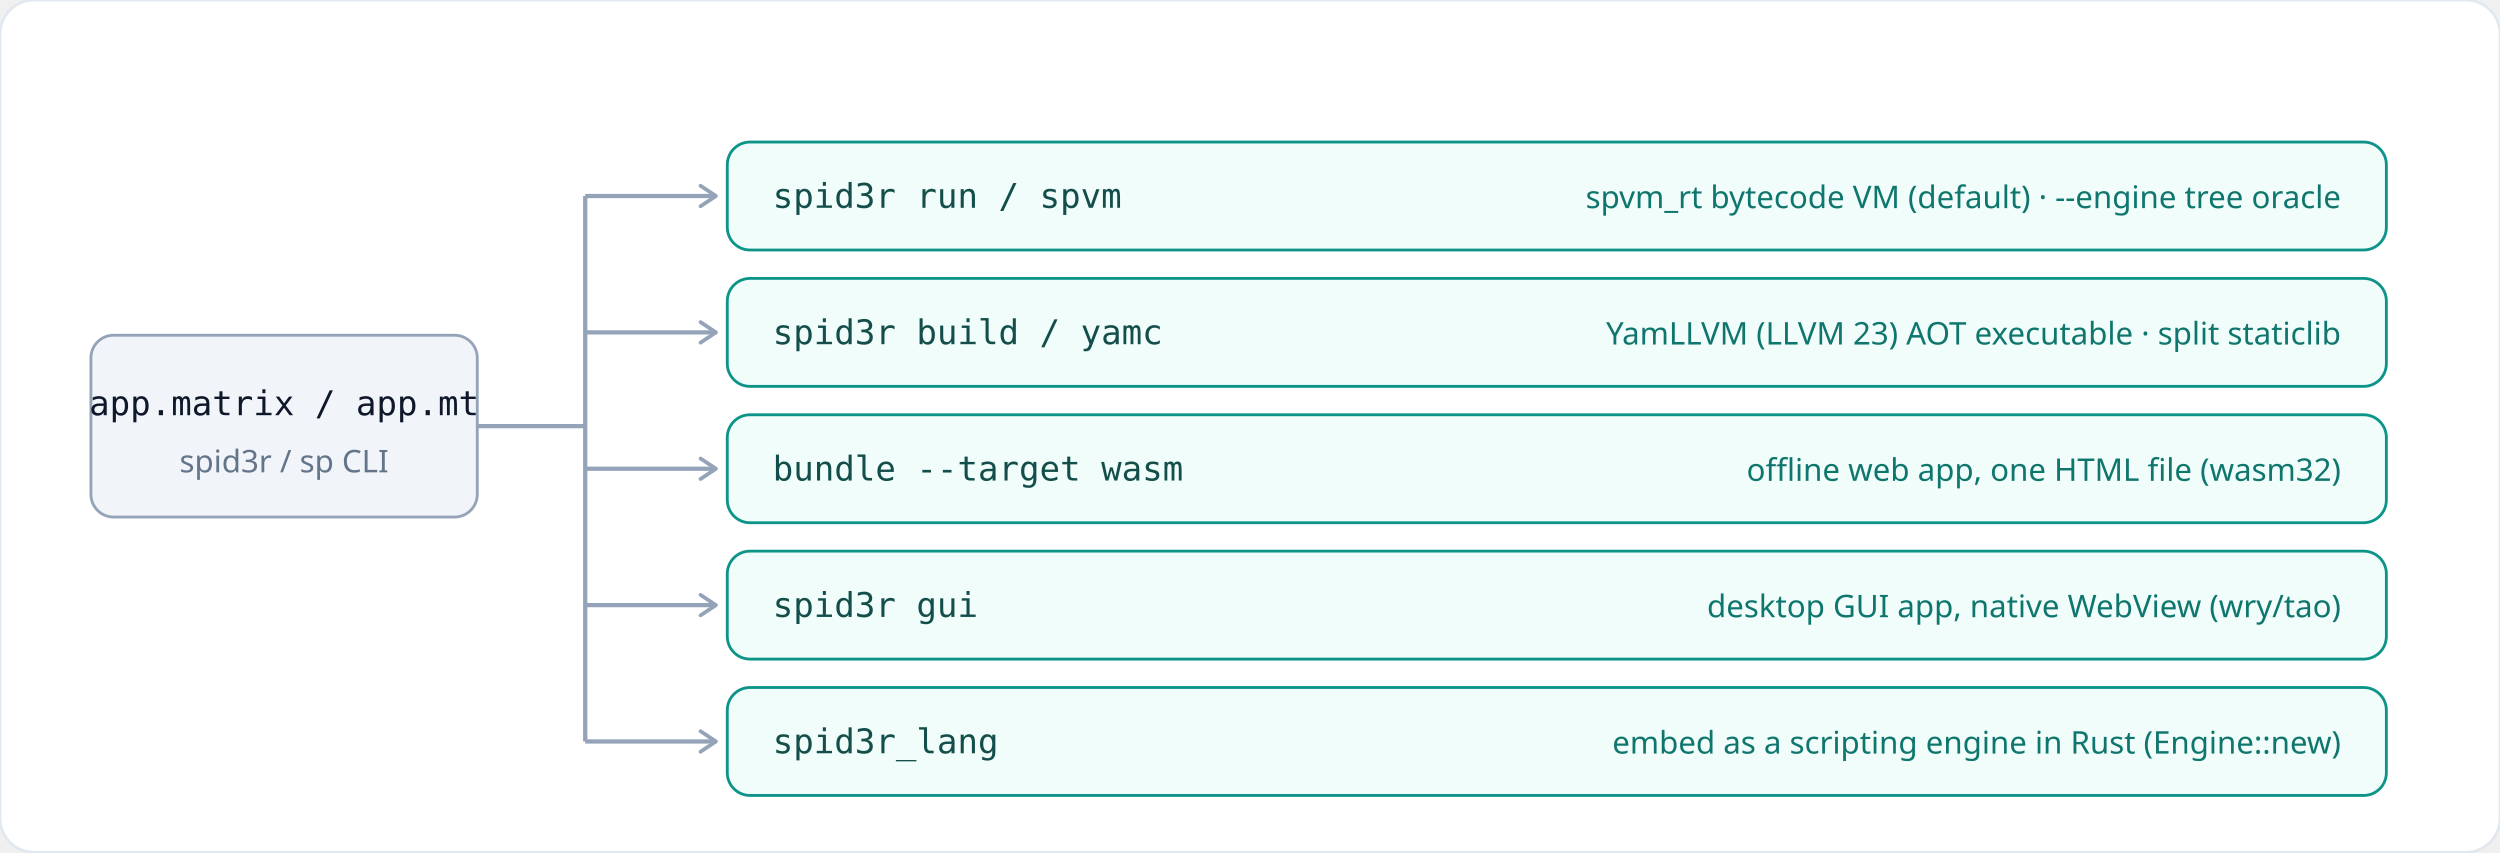
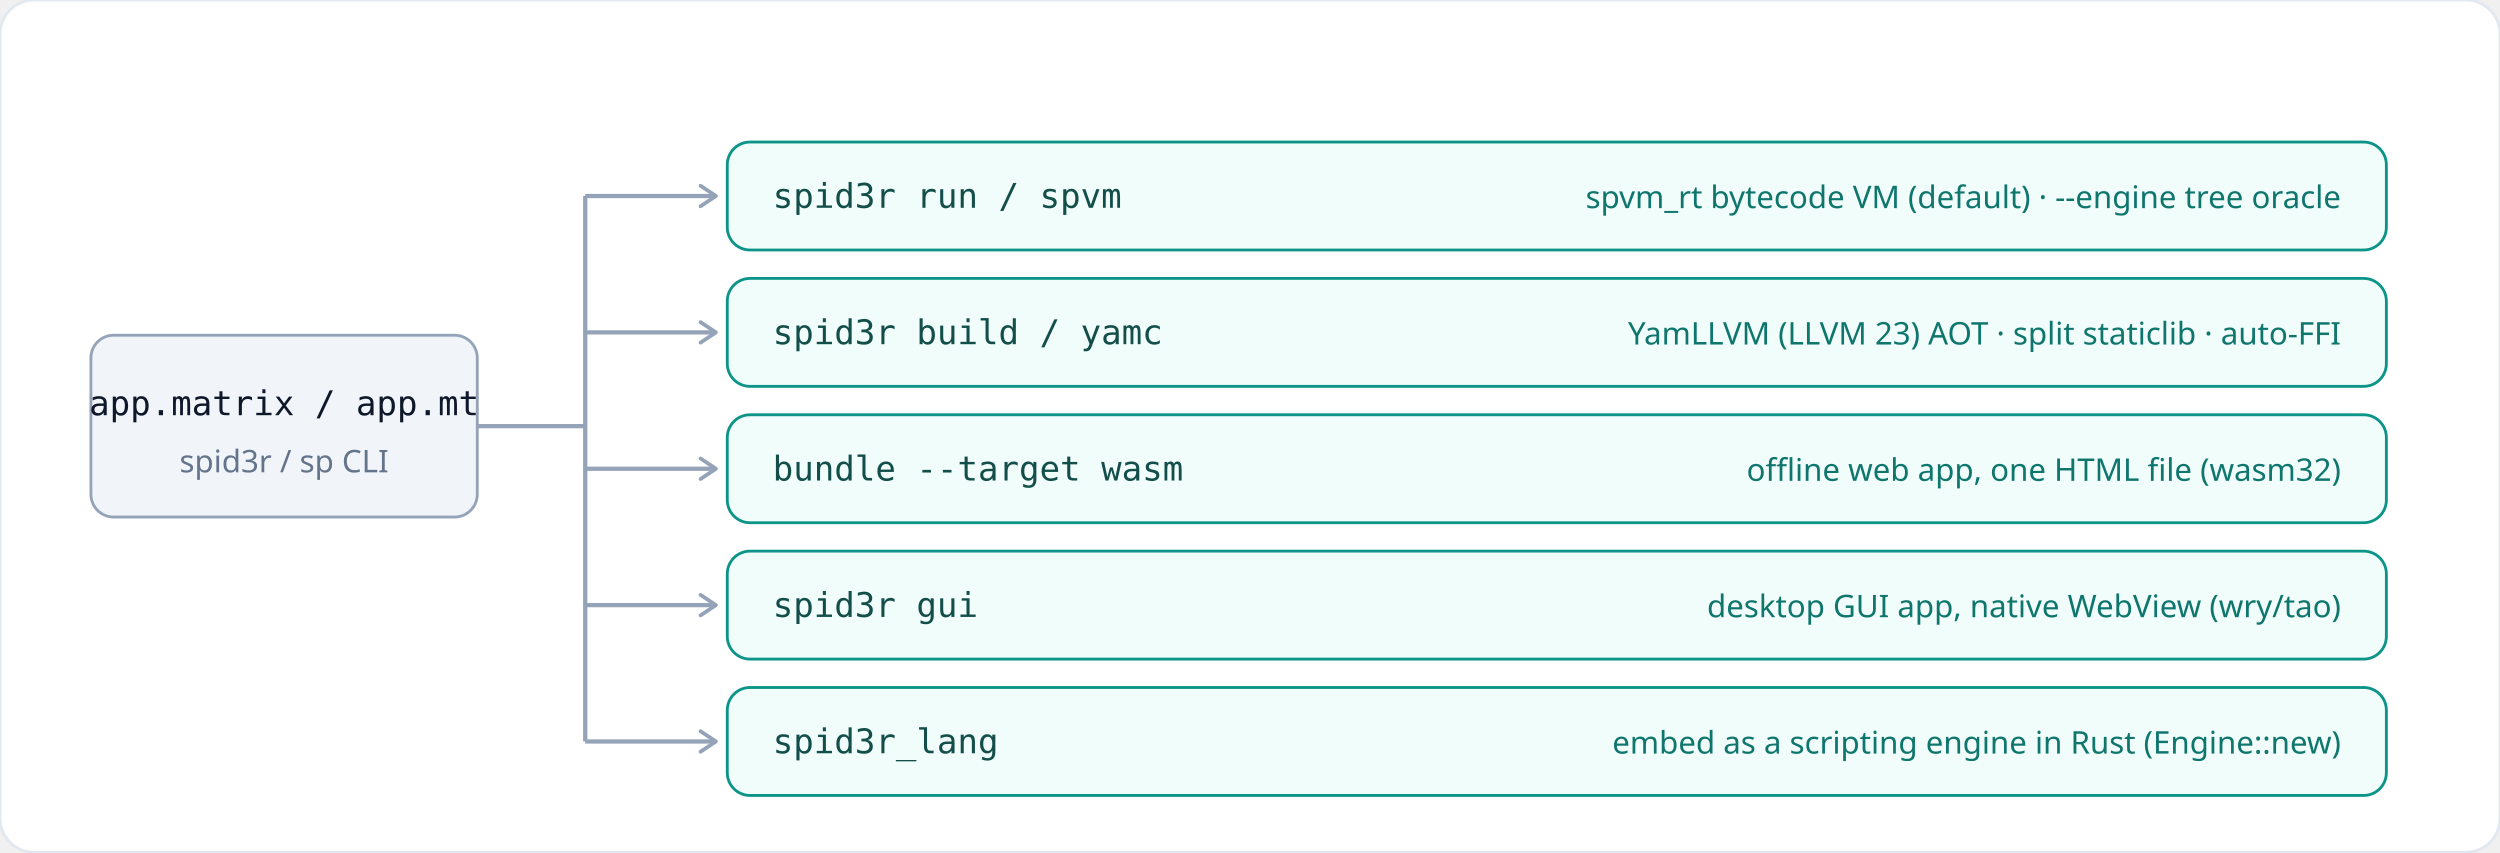
<svg xmlns="http://www.w3.org/2000/svg" viewBox="0 0 880 300" width="880" height="300" role="img">
  <defs>
    <marker id="c" viewBox="0 0 10 10" refX="8" refY="5" markerWidth="6" markerHeight="6" orient="auto-start-reverse">
      <path d="M2 1L8 5L2 9" fill="none" stroke="#94A3B8" stroke-width="1.5" stroke-linecap="round" stroke-linejoin="round" />
    </marker>
  </defs>
  <rect x="0" y="0" width="880" height="300" rx="12" fill="#FFFFFF" stroke="#E2E8F0" stroke-width="1" />
  <rect x="32" y="118" width="136" height="64" rx="8" fill="#F1F5F9" stroke="#94A3B8" stroke-width="1" />
  <text x="100" y="142" text-anchor="middle" dominant-baseline="central" font-family="ui-monospace, SFMono-Regular, Menlo, Consolas, monospace" font-size="12" fill="#0F172A">app.matrix / app.mt</text>
  <text x="100" y="162" text-anchor="middle" dominant-baseline="central" font-family="ui-sans-serif, system-ui, sans-serif" font-size="11" fill="#64748B">spid3r / sp CLI</text>
  <path d="M168 150 L206 150" fill="none" stroke="#94A3B8" stroke-width="1.5" />
  <path d="M206 69 L206 261" fill="none" stroke="#94A3B8" stroke-width="1.5" />
  <path d="M206 69 L252 69" fill="none" stroke="#94A3B8" stroke-width="1.5" marker-end="url(#c)" />
  <path d="M206 117 L252 117" fill="none" stroke="#94A3B8" stroke-width="1.5" marker-end="url(#c)" />
  <path d="M206 165 L252 165" fill="none" stroke="#94A3B8" stroke-width="1.5" marker-end="url(#c)" />
  <path d="M206 213 L252 213" fill="none" stroke="#94A3B8" stroke-width="1.5" marker-end="url(#c)" />
  <path d="M206 261 L252 261" fill="none" stroke="#94A3B8" stroke-width="1.5" marker-end="url(#c)" />
  <rect x="256" y="50" width="584" height="38" rx="8" fill="#F0FDFA" stroke="#0D9488" stroke-width="1" />
  <text x="272" y="69" dominant-baseline="central" font-family="ui-monospace, SFMono-Regular, Menlo, Consolas, monospace" font-size="12" fill="#134E4A">spid3r run / spvm</text>
  <text x="824" y="69" text-anchor="end" dominant-baseline="central" font-family="ui-sans-serif, system-ui, sans-serif" font-size="11" fill="#0F766E">spvm_rt bytecode VM (default) · --engine tree oracle</text>
  <rect x="256" y="98" width="584" height="38" rx="8" fill="#F0FDFA" stroke="#0D9488" stroke-width="1" />
  <text x="272" y="117" dominant-baseline="central" font-family="ui-monospace, SFMono-Regular, Menlo, Consolas, monospace" font-size="12" fill="#134E4A">spid3r build / yamc</text>
-   <text x="824" y="117" text-anchor="end" dominant-baseline="central" font-family="ui-sans-serif, system-ui, sans-serif" font-size="11" fill="#0F766E">YamLLVM (LLVM 23) AOT executable · split staticlib</text>
+   <text x="824" y="117" text-anchor="end" dominant-baseline="central" font-family="ui-sans-serif, system-ui, sans-serif" font-size="11" fill="#0F766E">YamLLVM (LLVM 23) AOT · split staticlib · auto-FFI</text>
  <rect x="256" y="146" width="584" height="38" rx="8" fill="#F0FDFA" stroke="#0D9488" stroke-width="1" />
  <text x="272" y="165" dominant-baseline="central" font-family="ui-monospace, SFMono-Regular, Menlo, Consolas, monospace" font-size="12" fill="#134E4A">bundle --target wasm</text>
  <text x="824" y="165" text-anchor="end" dominant-baseline="central" font-family="ui-sans-serif, system-ui, sans-serif" font-size="11" fill="#0F766E">offline web app, one HTML file (wasm32)</text>
  <rect x="256" y="194" width="584" height="38" rx="8" fill="#F0FDFA" stroke="#0D9488" stroke-width="1" />
  <text x="272" y="213" dominant-baseline="central" font-family="ui-monospace, SFMono-Regular, Menlo, Consolas, monospace" font-size="12" fill="#134E4A">spid3r gui</text>
  <text x="824" y="213" text-anchor="end" dominant-baseline="central" font-family="ui-sans-serif, system-ui, sans-serif" font-size="11" fill="#0F766E">desktop GUI app, native WebView (wry/tao)</text>
  <rect x="256" y="242" width="584" height="38" rx="8" fill="#F0FDFA" stroke="#0D9488" stroke-width="1" />
  <text x="272" y="261" dominant-baseline="central" font-family="ui-monospace, SFMono-Regular, Menlo, Consolas, monospace" font-size="12" fill="#134E4A">spid3r_lang</text>
  <text x="824" y="261" text-anchor="end" dominant-baseline="central" font-family="ui-sans-serif, system-ui, sans-serif" font-size="11" fill="#0F766E">embed as a scripting engine in Rust (Engine::new)</text>
</svg>
